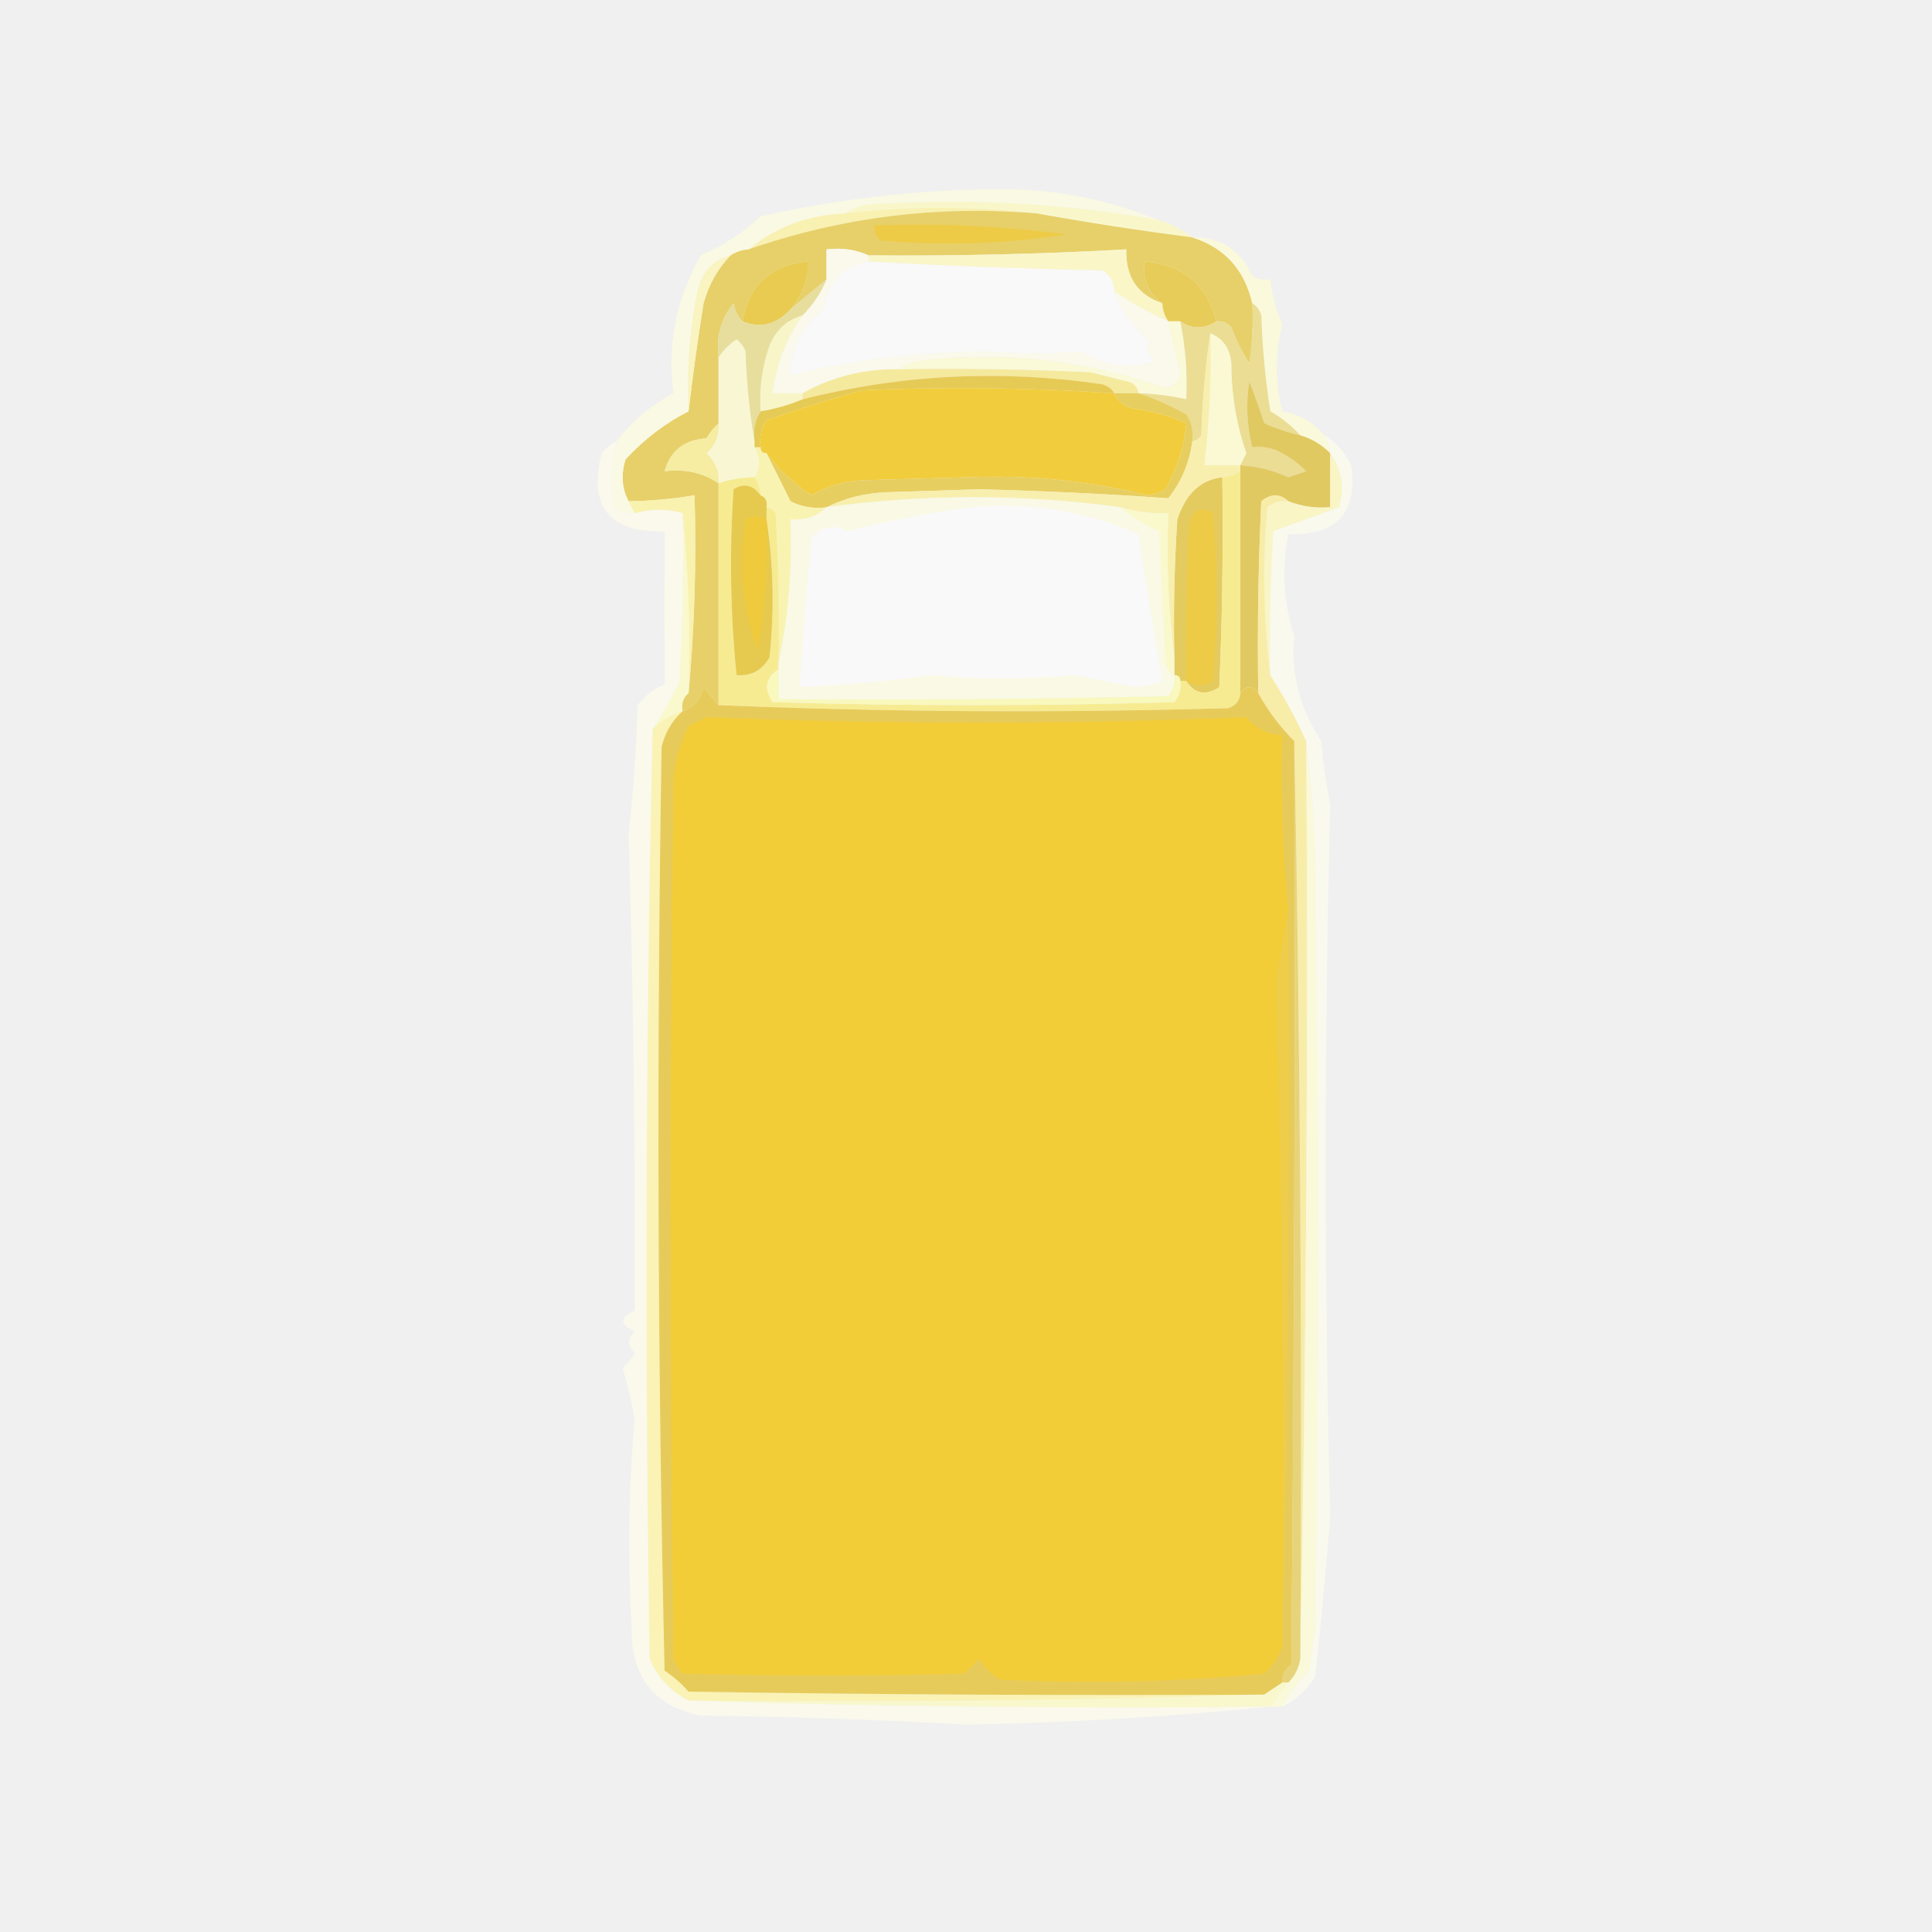
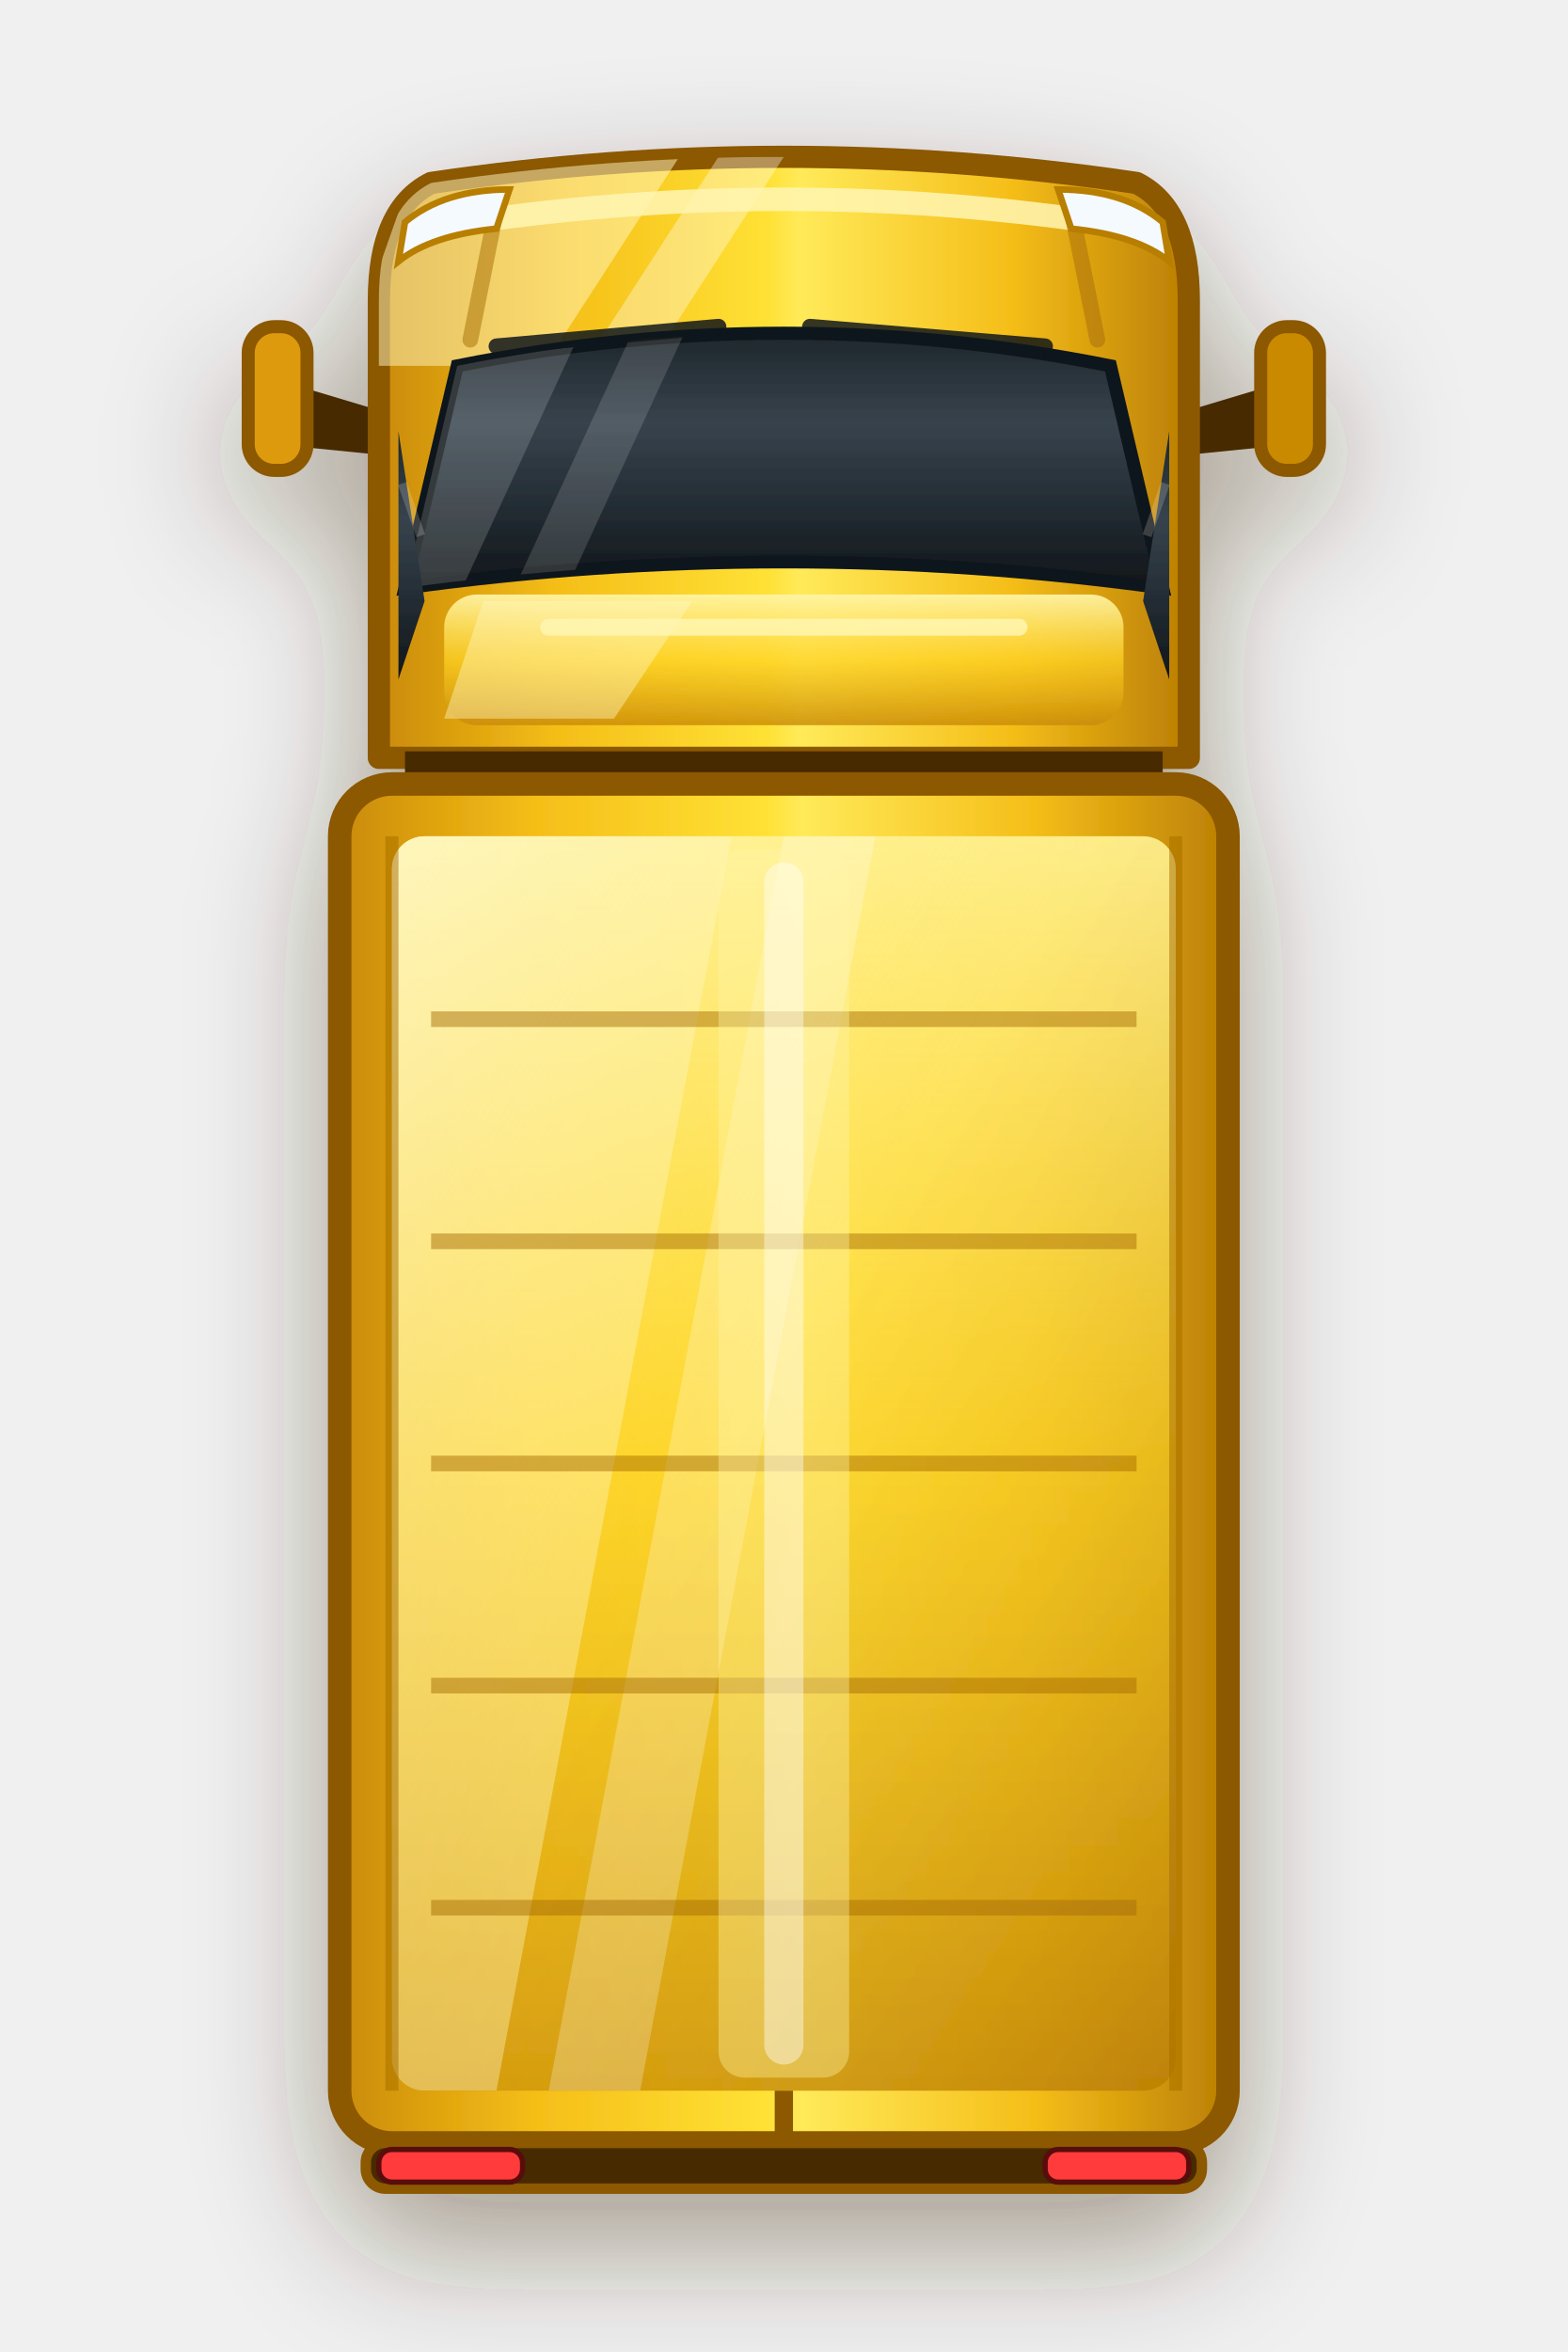
- <svg xmlns="http://www.w3.org/2000/svg" width="96mm" height="96mm" viewBox="0 0 96 96" version="1.1" id="svg1">
-   <defs id="defs1" />
-   <g id="layer1">
-     <g id="g3" style="clip-rule:evenodd;fill-rule:evenodd;image-rendering:optimizeQuality;shape-rendering:geometricPrecision;text-rendering:geometricPrecision" transform="matrix(0.2979855,0,0,0.2979855,-318.749,-2.955056)">
-       <path style="opacity:1" fill="#f9f7ca" d="m 1262.5,46.5 c 2.25,0.63 4.25,1.63 6,3 -8.72,-1.12 -17.39,-2.454 -26,-4 -10.51,-1.221 -21.18,-1.221 -32,0 1.11,-0.79 2.44,-1.29 4,-1.5 16.13,-1.096 32.13,-0.263 48,2.5 z" id="path3" />
+ <svg xmlns="http://www.w3.org/2000/svg" viewBox="0 0 120 180" width="120" height="180">
+   <defs>
+     <linearGradient id="bodyGrad" x1="0%" y1="0%" x2="100%" y2="0%">
+       <stop offset="0%" stop-color="#C98A06" />
+       <stop offset="22%" stop-color="#F5BE18" />
+       <stop offset="48%" stop-color="#FFE135" />
+       <stop offset="52%" stop-color="#FFEA59" />
+       <stop offset="78%" stop-color="#F5BE18" />
+       <stop offset="100%" stop-color="#BA7E04" />
+     </linearGradient>
+     <linearGradient id="roofGrad" x1="0%" y1="0%" x2="0%" y2="100%">
+       <stop offset="0%" stop-color="#FFF5A8" stop-opacity="0.92" />
+       <stop offset="50%" stop-color="#FFD426" stop-opacity="0.72" />
+       <stop offset="100%" stop-color="#C98A06" stop-opacity="0.82" />
+     </linearGradient>
+     <linearGradient id="boxTopHighlight" x1="0%" y1="0%" x2="100%" y2="100%">
+       <stop offset="0%" stop-color="#FFF9CC" stop-opacity="0.58" />
+       <stop offset="45%" stop-color="#FFE135" stop-opacity="0.18" />
+       <stop offset="100%" stop-color="#9E6802" stop-opacity="0.28" />
+     </linearGradient>
+     <linearGradient id="glassGrad" x1="0%" y1="0%" x2="0%" y2="100%">
+       <stop offset="0%" stop-color="#1E262C" />
+       <stop offset="35%" stop-color="#37434D" />
+       <stop offset="70%" stop-color="#222B32" />
+       <stop offset="100%" stop-color="#11161A" />
+     </linearGradient>
+     <filter id="dropShadow" x="-25%" y="-15%" width="150%" height="140%">
+       <feGaussianBlur in="SourceAlpha" stdDeviation="5" />
+       <feOffset dx="0" dy="4" result="offsetblur" />
+       <feFlood flood-color="#382200" flood-opacity="0.40" />
+       <feComposite in2="offsetblur" operator="in" />
+       <feMerge>
+         <feMergeNode />
+         <feMergeNode in="SourceGraphic" />
+       </feMerge>
+     </filter>
+     <clipPath id="windshieldClip">
+       <path d="M 35,28 Q 60,23 85,28 L 89,45 Q 60,41 31,45 Z" />
+     </clipPath>
+     <clipPath id="hoodClip">
+       <path d="M 33,14 Q 60,10 87,14 Q 91,16 91,23 L 91,28 L 29,28 L 29,23 Q 29,16 33,14 Z" />
+     </clipPath>
+     <clipPath id="boxRoofClip">
+       <rect x="30" y="64" width="60" height="96" rx="2.5" />
+     </clipPath>
+   </defs>
+   <g filter="url(#dropShadow)">
+     <path d="M 31,32 L 21,29 L 21,34 L 31,35 Z" fill="#472C00" />
+     <rect x="19" y="25" width="4.5" height="11" rx="2" fill="#DE9A0B" stroke="#8C5800" stroke-width="1" />
+     <path d="M 89,32 L 99,29 L 99,34 L 89,35 Z" fill="#472C00" />
+     <rect x="96.5" y="25" width="4.5" height="11" rx="2" fill="#C98A06" stroke="#8C5800" stroke-width="1" />
+     <path d="M 33,14               Q 60,10 87,14               Q 91,16 91,23               L 91,58               L 29,58               L 29,23               Q 29,16 33,14 Z" fill="url(#bodyGrad)" stroke="#8C5800" stroke-width="1.7" stroke-linejoin="round" />
+     <g clip-path="url(#hoodClip)">
+       <polygon points="32,12 52,12 41,29 26,29" fill="#FFF8C4" opacity="0.50" />
+       <polygon points="55,12 60,12 49,29 44,29" fill="#FFFFFF" opacity="0.35" />
    </g>
-     <g id="g4" style="clip-rule:evenodd;fill-rule:evenodd;image-rendering:optimizeQuality;shape-rendering:geometricPrecision;text-rendering:geometricPrecision" transform="matrix(0.2979855,0,0,0.2979855,-318.749,-2.955056)">
-       <path style="opacity:1" fill="#f9f1b2" d="m 1242.5,45.5 c -16.51,-1.373 -32.51,0.626 -48,6 4.53,-3.738 9.86,-5.738 16,-6 10.82,-1.221 21.49,-1.221 32,0 z" id="path4" />
+     <path d="M 36,17 Q 60,13.5 84,17" fill="none" stroke="#FFF6B3" stroke-width="1.8" stroke-linecap="round" opacity="0.85" />
+     <path d="M 38,16 L 36,26" stroke="#A66B02" stroke-width="1.2" stroke-linecap="round" opacity="0.50" />
+     <path d="M 82,16 L 84,26" stroke="#A66B02" stroke-width="1.2" stroke-linecap="round" opacity="0.50" />
+     <path d="M 31,17 Q 34,14.5 39,14.5 L 38,17.5 Q 33,18 30.5,20 Z" fill="#F5FAFF" stroke="#B87E04" stroke-width="0.5" />
+     <path d="M 89,17 Q 86,14.5 81,14.5 L 82,17.5 Q 87,18 89.5,20 Z" fill="#F5FAFF" stroke="#B87E04" stroke-width="0.5" />
+     <path d="M 35,28 Q 60,23 85,28 L 89,45 Q 60,41 31,45 Z" fill="url(#glassGrad)" stroke="#11161A" stroke-width="1" />
+     <g clip-path="url(#windshieldClip)">
+       <polygon points="36,22 46,22 34,48 24,48" fill="#FFFFFF" opacity="0.16" />
+       <polygon points="50,22 54,22 42,48 38,48" fill="#FFFFFF" opacity="0.14" />
    </g>
-     <g id="g18" style="clip-rule:evenodd;fill-rule:evenodd;image-rendering:optimizeQuality;shape-rendering:geometricPrecision;text-rendering:geometricPrecision" transform="matrix(0.2979855,0,0,0.2979855,-318.749,-2.955056)">
-       <path style="opacity:1" fill="#faf9f9" d="m 1214.5,53.5 c 12.98,0.757 25.98,1.257 39,1.5 1.32,0.816 1.99,1.983 2,3.5 1.06,3.154 3.06,5.987 6,8.5 -0.96,1.147 -0.62,2.147 1,3 -3.92,1.542 -8.08,1.042 -12.5,-1.5 -5.04,0.441 -10.21,0.441 -15.5,0 -11.18,0.019 -22.18,1.353 -33,4 -0.09,-4.225 1.74,-7.892 5.5,-11 0.68,-4.513 3.18,-7.18 7.5,-8 z" id="path18" />
+     <path d="M 38,26.5 L 55,25" stroke="#11161A" stroke-width="1.2" stroke-linecap="round" opacity="0.85" />
+     <path d="M 62,25 L 80,26.5" stroke="#11161A" stroke-width="1.2" stroke-linecap="round" opacity="0.85" />
+     <path d="M 30.5,33 L 32.5,46 L 30.5,52 Z" fill="url(#glassGrad)" />
+     <path d="M 89.5,33 L 87.5,46 L 89.5,52 Z" fill="url(#glassGrad)" />
+     <line x1="30.8" y1="37" x2="32.2" y2="41" stroke="#FFFFFF" stroke-width="0.7" opacity="0.18" />
+     <line x1="89.2" y1="37" x2="87.8" y2="41" stroke="#FFFFFF" stroke-width="0.7" opacity="0.18" />
+     <rect x="34" y="45.5" width="52" height="10" rx="2.5" fill="url(#roofGrad)" />
+     <polygon points="37,46 53,46 47,55 34,55" fill="#FFF8C4" opacity="0.42" />
+     <line x1="42" y1="48" x2="78" y2="48" stroke="#FFF6B3" stroke-width="1.3" stroke-linecap="round" opacity="0.82" />
+     <rect x="31" y="57.5" width="58" height="3" fill="#472C00" />
+     <rect x="26" y="60" width="68" height="104" rx="4" fill="url(#bodyGrad)" stroke="#8C5800" stroke-width="1.8" />
+     <rect x="30" y="64" width="60" height="96" rx="2.5" fill="url(#roofGrad)" />
+     <rect x="30" y="64" width="60" height="96" rx="2.5" fill="url(#boxTopHighlight)" />
+     <g clip-path="url(#boxRoofClip)">
+       <polygon points="28,64 56,64 38,160 24,160" fill="#FFF8C4" opacity="0.38" />
+       <polygon points="60,64 67,64 49,160 42,160" fill="#FFFFFF" opacity="0.24" />
    </g>
-     <g id="g26" style="clip-rule:evenodd;fill-rule:evenodd;image-rendering:optimizeQuality;shape-rendering:geometricPrecision;text-rendering:geometricPrecision" transform="matrix(0.2979855,0,0,0.2979855,-318.749,-2.955056)">
-       <path style="opacity:1" fill="#e7d069" d="m 1242.5,45.5 c 8.61,1.546 17.28,2.88 26,4 5.38,1.713 8.71,5.379 10,11 0.17,3.35 0,6.683 -0.5,10 -1.19,-1.877 -2.19,-3.877 -3,-6 -0.67,-0.752 -1.5,-1.086 -2.5,-1 -1.53,-6.122 -5.53,-9.455 -12,-10 -0.35,2.953 0.65,5.287 3,7 -4.17,-1.437 -6.17,-4.437 -6,-9 -14.32,0.797 -28.65,1.131 -43,1 -2.11,-0.968 -4.44,-1.302 -7,-1 0,1.667 0,3.333 0,5 -2,1.667 -4,3.333 -6,5 1.93,-2.281 2.93,-4.947 3,-8 -6.29,0.626 -9.95,3.959 -11,10 -0.77,-0.762 -1.27,-1.762 -1.5,-3 -2.1,2.607 -2.94,5.607 -2.5,9 0,3.667 0,7.333 0,11 -0.77,0.672 -1.43,1.505 -2,2.5 -3.73,0.247 -6.07,2.081 -7,5.5 3.34,-0.435 6.34,0.232 9,2 0,12.333 0,24.667 0,37 -0.81,-0.929 -1.65,-1.929 -2.5,-3 -0.5,2.044 -1.66,3.378 -3.5,4 -0.24,-1.291 0.1,-2.291 1,-3 0.99,-10.821 1.33,-21.821 1,-33 -3.64,0.614 -7.3,0.948 -11,1 -1.13,-2.128 -1.3,-4.462 -0.5,-7 3.16,-3.392 6.66,-6.058 10.5,-8 0.69,-5.88 1.52,-11.88 2.5,-18 0.85,-3.092 2.35,-5.759 4.5,-8 0.89,-0.61 1.89,-0.943 3,-1 15.49,-5.373 31.49,-7.373 48,-6 z" id="path26" />
+     <g stroke="#A66B02" stroke-width="1.2" opacity="0.48">
+       <line x1="33" y1="78" x2="87" y2="78" />
+       <line x1="33" y1="95" x2="87" y2="95" />
+       <line x1="33" y1="112" x2="87" y2="112" />
+       <line x1="33" y1="129" x2="87" y2="129" />
+       <line x1="33" y1="146" x2="87" y2="146" />
    </g>
-     <g id="g27" style="clip-rule:evenodd;fill-rule:evenodd;image-rendering:optimizeQuality;shape-rendering:geometricPrecision;text-rendering:geometricPrecision" transform="matrix(0.2979855,0,0,0.2979855,-318.749,-2.955056)">
-       <path style="opacity:1" fill="#faf6c8" d="m 1263.5,60.5 c 0.06,1.109 0.39,2.109 1,3 -3.18,-1.406 -6.18,-3.072 -9,-5 -0.01,-1.517 -0.68,-2.684 -2,-3.5 -13.02,-0.243 -26.02,-0.743 -39,-1.5 0,-0.333 0,-0.667 0,-1 14.35,0.131 28.68,-0.203 43,-1 -0.17,4.563 1.83,7.563 6,9 z" id="path27" />
-     </g>
-     <g id="g28" style="clip-rule:evenodd;fill-rule:evenodd;image-rendering:optimizeQuality;shape-rendering:geometricPrecision;text-rendering:geometricPrecision" transform="matrix(0.2979855,0,0,0.2979855,-318.749,-2.955056)">
-       <path style="opacity:1" fill="#eecb46" d="m 1215.5,47.5 c 10.72,-0.375 21.39,0.125 32,1.5 -10.23,1.617 -20.57,1.95 -31,1 -0.75,-0.671 -1.09,-1.504 -1,-2.5 z" id="path28" />
-     </g>
-     <g id="g29" style="clip-rule:evenodd;fill-rule:evenodd;image-rendering:optimizeQuality;shape-rendering:geometricPrecision;text-rendering:geometricPrecision" transform="matrix(0.2979855,0,0,0.2979855,-318.749,-2.955056)">
-       <path style="opacity:1" fill="#faf9e3" d="m 1262.5,46.5 c -15.87,-2.763 -31.87,-3.596 -48,-2.5 -1.56,0.21 -2.89,0.71 -4,1.5 -6.14,0.262 -11.47,2.262 -16,6 -1.11,0.057 -2.11,0.39 -3,1 -2.97,0.808 -4.8,2.808 -5.5,6 -1.33,6.592 -1.83,13.259 -1.5,20 -3.84,1.942 -7.34,4.608 -10.5,8 -0.8,2.538 -0.63,4.872 0.5,7 0.33,0.667 0.67,1.333 1,2 -1.32,0.17 -2.49,-0.163 -3.5,-1 -0.45,-3.688 -0.28,-7.354 0.5,-11 2.63,-3.417 5.79,-6.084 9.5,-8 -1.14,-7.801 0.36,-15.468 4.5,-23 3.75,-1.588 7.08,-3.755 10,-6.5 14.2,-3.192 28.36,-4.692 42.5,-4.5 8.22,0.271 16.06,1.938 23.5,5 z" id="path29" />
-     </g>
-     <g id="g38" style="clip-rule:evenodd;fill-rule:evenodd;image-rendering:optimizeQuality;shape-rendering:geometricPrecision;text-rendering:geometricPrecision" transform="matrix(0.2979855,0,0,0.2979855,-318.749,-2.955056)">
-       <path style="opacity:1" fill="#e8cc59" d="m 1272.5,63.5 c -2,1.333 -4,1.333 -6,0 -0.67,0 -1.33,0 -2,0 -0.61,-0.891 -0.94,-1.891 -1,-3 -2.35,-1.713 -3.35,-4.047 -3,-7 6.47,0.545 10.47,3.878 12,10 z" id="path38" />
-     </g>
-     <g id="g42" style="clip-rule:evenodd;fill-rule:evenodd;image-rendering:optimizeQuality;shape-rendering:geometricPrecision;text-rendering:geometricPrecision" transform="matrix(0.2979855,0,0,0.2979855,-318.749,-2.955056)">
-       <path style="opacity:1" fill="#e8cb50" d="m 1201.5,61.5 c -2.38,2.562 -5.05,3.229 -8,2 1.05,-6.041 4.71,-9.374 11,-10 -0.07,3.053 -1.07,5.719 -3,8 z" id="path42" />
-     </g>
-     <g id="g43" style="clip-rule:evenodd;fill-rule:evenodd;image-rendering:optimizeQuality;shape-rendering:geometricPrecision;text-rendering:geometricPrecision" transform="matrix(0.2979855,0,0,0.2979855,-318.749,-2.955056)">
-       <path style="opacity:1" fill="#faf9eb" d="m 1214.5,52.5 c 0,0.333 0,0.667 0,1 -4.32,0.82 -6.82,3.487 -7.5,8 -3.76,3.108 -5.59,6.775 -5.5,11 10.82,-2.647 21.82,-3.981 33,-4 5.29,0.441 10.46,0.441 15.5,0 4.42,2.542 8.58,3.042 12.5,1.5 -1.62,-0.853 -1.96,-1.853 -1,-3 -2.94,-2.513 -4.94,-5.346 -6,-8.5 2.82,1.927 5.82,3.594 9,5 0.6,2.832 1.27,5.665 2,8.5 -0.23,1.732 -1.23,2.566 -3,2.5 -12.91,-4.548 -26.24,-6.048 -40,-4.5 -1.56,0.21 -2.89,0.71 -4,1.5 -5.71,-0.095 -11.04,1.238 -16,4 -1.67,0 -3.33,0 -5,0 0.6,-4.753 2.27,-9.087 5,-13 1.75,-1.746 3.08,-3.746 4,-6 0,-1.667 0,-3.333 0,-5 2.56,-0.302 4.89,0.032 7,1 z" id="path43" />
-     </g>
-     <g id="g48" style="clip-rule:evenodd;fill-rule:evenodd;image-rendering:optimizeQuality;shape-rendering:geometricPrecision;text-rendering:geometricPrecision" transform="matrix(0.2979855,0,0,0.2979855,-318.749,-2.955056)">
-       <path style="opacity:1" fill="#faf9db" d="m 1268.5,49.5 c 4.77,-0.073 8.1,2.094 10,6.5 0.95,0.483 1.95,0.649 3,0.5 0.28,2.618 0.95,5.118 2,7.5 -1.19,4.787 -1.19,9.621 0,14.5 2.83,0.498 5.16,1.831 7,4 0.61,0.891 0.94,1.891 1,3 -1.42,-1.425 -3.09,-2.425 -5,-3 -1.41,-1.554 -3.08,-2.888 -5,-4 -0.83,-5.303 -1.33,-10.636 -1.5,-16 -0.28,-0.916 -0.78,-1.583 -1.5,-2 -1.29,-5.621 -4.62,-9.287 -10,-11 z" id="path48" />
-     </g>
-     <g id="g56" style="clip-rule:evenodd;fill-rule:evenodd;image-rendering:optimizeQuality;shape-rendering:geometricPrecision;text-rendering:geometricPrecision" transform="matrix(0.2979855,0,0,0.2979855,-318.749,-2.955056)">
-       <path style="opacity:1" fill="#f9f4c0" d="m 1191.5,52.5 c -2.15,2.241 -3.65,4.908 -4.5,8 -0.98,6.12 -1.81,12.12 -2.5,18 -0.33,-6.741 0.17,-13.408 1.5,-20 0.7,-3.192 2.53,-5.192 5.5,-6 z" id="path56" />
-     </g>
-     <g id="g57" style="clip-rule:evenodd;fill-rule:evenodd;image-rendering:optimizeQuality;shape-rendering:geometricPrecision;text-rendering:geometricPrecision" transform="matrix(0.2979855,0,0,0.2979855,-318.749,-2.955056)">
-       <path style="opacity:1" fill="#f9f7d3" d="m 1195.5,83.5 c 0,0.333 0,0.667 0,1 0.99,1.834 0.99,3.501 0,5 -2.06,0.017 -4.06,0.35 -6,1 0.12,-1.984 -0.55,-3.65 -2,-5 1.45,-1.35 2.12,-3.017 2,-5 0,-3.667 0,-7.333 0,-11 0.77,-1.16 1.77,-2.16 3,-3 0.69,0.525 1.19,1.192 1.5,2 0.17,5.184 0.67,10.184 1.5,15 z" id="path57" />
-     </g>
-     <g id="g58" style="clip-rule:evenodd;fill-rule:evenodd;image-rendering:optimizeQuality;shape-rendering:geometricPrecision;text-rendering:geometricPrecision" transform="matrix(0.2979855,0,0,0.2979855,-318.749,-2.955056)">
-       <path style="opacity:1" fill="#faf9d8" d="m 1264.5,63.5 c 0.67,0 1.33,0 2,0 0.87,4.269 1.21,8.602 1,13 -2.63,-0.592 -5.29,-0.925 -8,-1 -0.12,-1.086 -0.79,-1.753 -2,-2 -2,-0.5 -4,-1 -6,-1.5 -10.66,-0.5 -21.33,-0.666 -32,-0.5 1.11,-0.79 2.44,-1.29 4,-1.5 13.76,-1.548 27.09,-0.048 40,4.5 1.77,0.066 2.77,-0.768 3,-2.5 -0.73,-2.835 -1.4,-5.668 -2,-8.5 z" id="path58" />
-     </g>
-     <g id="g60" style="clip-rule:evenodd;fill-rule:evenodd;image-rendering:optimizeQuality;shape-rendering:geometricPrecision;text-rendering:geometricPrecision" transform="matrix(0.2979855,0,0,0.2979855,-318.749,-2.955056)">
-       <path style="opacity:1" fill="#f8f6c8" d="m 1203.5,62.5 c -2.73,3.913 -4.4,8.247 -5,13 1.67,0 3.33,0 5,0 0,0.333 0,0.667 0,1 -2.25,0.955 -4.58,1.622 -7,2 -0.24,-3.773 0.26,-7.44 1.5,-11 1.08,-2.579 2.91,-4.246 5.5,-5 z" id="path60" />
-     </g>
-     <g id="g61" style="clip-rule:evenodd;fill-rule:evenodd;image-rendering:optimizeQuality;shape-rendering:geometricPrecision;text-rendering:geometricPrecision" transform="matrix(0.2979855,0,0,0.2979855,-318.749,-2.955056)">
-       <path style="opacity:1" fill="#f5e99d" d="m 1219.5,71.5 c 10.67,-0.167 21.34,2e-4 32,0.5 2,0.5 4,1 6,1.5 1.21,0.247 1.88,0.914 2,2 -1.33,0 -2.67,0 -4,0 -0.42,-0.722 -1.08,-1.222 -2,-1.5 -16.87,-2.492 -33.54,-1.658 -50,2.5 0,-0.333 0,-0.667 0,-1 4.96,-2.762 10.29,-4.095 16,-4 z" id="path61" />
-     </g>
-     <g id="g63" style="clip-rule:evenodd;fill-rule:evenodd;image-rendering:optimizeQuality;shape-rendering:geometricPrecision;text-rendering:geometricPrecision" transform="matrix(0.2979855,0,0,0.2979855,-318.749,-2.955056)">
-       <path style="opacity:1" fill="#e6ca56" d="m 1255.5,75.5 c -14.13,-0.958 -28.13,-1.125 -42,-0.5 -5.39,1.465 -10.73,3.131 -16,5 -0.88,1.356 -1.21,2.856 -1,4.5 -0.33,0 -0.67,0 -1,0 0,-0.333 0,-0.667 0,-1 -0.28,-1.915 0.05,-3.581 1,-5 2.42,-0.378 4.75,-1.045 7,-2 16.46,-4.158 33.13,-4.992 50,-2.5 0.92,0.278 1.58,0.778 2,1.5 z" id="path63" />
-     </g>
-     <g id="g64" style="clip-rule:evenodd;fill-rule:evenodd;image-rendering:optimizeQuality;shape-rendering:geometricPrecision;text-rendering:geometricPrecision" transform="matrix(0.2979855,0,0,0.2979855,-318.749,-2.955056)">
-       <path style="opacity:1" fill="#e7de9d" d="m 1207.5,56.5 c -0.92,2.254 -2.25,4.254 -4,6 -2.59,0.754 -4.42,2.421 -5.5,5 -1.24,3.56 -1.74,7.227 -1.5,11 -0.95,1.419 -1.28,3.085 -1,5 -0.83,-4.816 -1.33,-9.816 -1.5,-15 -0.31,-0.808 -0.81,-1.475 -1.5,-2 -1.23,0.84 -2.23,1.84 -3,3 -0.44,-3.393 0.4,-6.393 2.5,-9 0.23,1.238 0.73,2.237 1.5,3 2.95,1.229 5.62,0.562 8,-2 2,-1.667 4,-3.333 6,-5 z" id="path64" />
-     </g>
-     <g id="g66" style="clip-rule:evenodd;fill-rule:evenodd;image-rendering:optimizeQuality;shape-rendering:geometricPrecision;text-rendering:geometricPrecision" transform="matrix(0.2979855,0,0,0.2979855,-318.749,-2.955056)">
-       <path style="opacity:1" fill="#f1cd3d" d="m 1255.5,75.5 c 0.56,1.29 1.56,2.123 3,2.5 3.2,0.401 6.2,1.234 9,2.5 -0.34,3.925 -1.5,7.592 -3.5,11 -0.89,0.581 -1.89,0.915 -3,1 -9.85,-2.425 -19.85,-3.425 -30,-3 -5.83,0.167 -11.67,0.333 -17.5,0.5 -3.09,0.147 -5.92,0.981 -8.5,2.5 -2.94,-1.911 -5.44,-4.244 -7.5,-7 -0.67,0 -1,-0.333 -1,-1 -0.21,-1.644 0.12,-3.144 1,-4.5 5.27,-1.869 10.61,-3.535 16,-5 13.87,-0.625 27.87,-0.458 42,0.5 z" id="path66" />
-     </g>
-     <g id="g69" style="clip-rule:evenodd;fill-rule:evenodd;image-rendering:optimizeQuality;shape-rendering:geometricPrecision;text-rendering:geometricPrecision" transform="matrix(0.2979855,0,0,0.2979855,-318.749,-2.955056)">
-       <path style="opacity:1" fill="#ebdd93" d="m 1278.5,60.5 c 0.72,0.417 1.22,1.084 1.5,2 0.17,5.364 0.67,10.697 1.5,16 1.92,1.113 3.59,2.446 5,4 -2.05,-0.461 -4.05,-1.128 -6,-2 -0.77,-2.362 -1.6,-4.696 -2.5,-7 -0.58,3.703 -0.41,7.369 0.5,11 1.37,-0.157 2.71,0.01 4,0.5 1.9,0.9 3.56,2.066 5,3.5 -1,0.333 -2,0.667 -3,1 -2.51,-1.155 -5.18,-1.822 -8,-2 0.3,-0.65 0.64,-1.317 1,-2 -1.66,-4.816 -2.49,-9.816 -2.5,-15 -0.22,-2.473 -1.39,-4.14 -3.5,-5 -0.83,5.485 -1.33,11.152 -1.5,17 -0.38,0.556 -0.88,0.889 -1.5,1 0.21,-1.644 -0.12,-3.144 -1,-4.5 -2.66,-1.478 -5.32,-2.645 -8,-3.5 2.71,0.075 5.37,0.408 8,1 0.21,-4.398 -0.13,-8.732 -1,-13 2,1.333 4,1.333 6,0 1,-0.086 1.83,0.248 2.5,1 0.81,2.123 1.81,4.123 3,6 0.5,-3.317 0.67,-6.65 0.5,-10 z" id="path69" />
-     </g>
-     <g id="g72" style="clip-rule:evenodd;fill-rule:evenodd;image-rendering:optimizeQuality;shape-rendering:geometricPrecision;text-rendering:geometricPrecision" transform="matrix(0.2979855,0,0,0.2979855,-318.749,-2.955056)">
-       <path style="opacity:1" fill="#f6eca2" d="m 1189.5,80.5 c 0.12,1.984 -0.55,3.65 -2,5 1.45,1.35 2.12,3.017 2,5 -2.66,-1.768 -5.66,-2.435 -9,-2 0.93,-3.419 3.27,-5.253 7,-5.5 0.57,-0.995 1.23,-1.828 2,-2.5 z" id="path72" />
-     </g>
-     <g id="g74" style="clip-rule:evenodd;fill-rule:evenodd;image-rendering:optimizeQuality;shape-rendering:geometricPrecision;text-rendering:geometricPrecision" transform="matrix(0.2979855,0,0,0.2979855,-318.749,-2.955056)">
-       <path style="opacity:1" fill="#faf9d4" d="m 1271.5,65.5 c 2.11,0.86 3.28,2.527 3.5,5 0.01,5.184 0.84,10.184 2.5,15 -0.36,0.683 -0.7,1.35 -1,2 -2,0 -4,0 -6,0 0.85,-7.298 1.18,-14.632 1,-22 z" id="path74" />
-     </g>
-     <g id="g76" style="clip-rule:evenodd;fill-rule:evenodd;image-rendering:optimizeQuality;shape-rendering:geometricPrecision;text-rendering:geometricPrecision" transform="matrix(0.2979855,0,0,0.2979855,-318.749,-2.955056)">
-       <path style="opacity:1" fill="#e7ce60" d="m 1255.5,75.5 c 1.33,0 2.67,0 4,0 2.68,0.855 5.34,2.022 8,3.5 0.88,1.356 1.21,2.856 1,4.5 -0.46,3.525 -1.79,6.691 -4,9.5 -10.45,-0.729 -20.95,-1.229 -31.5,-1.5 -5.17,0.167 -10.33,0.333 -15.5,0.5 -3.63,0.149 -6.97,0.982 -10,2.5 -2.1,0.299 -4.1,-0.034 -6,-1 -1.36,-2.72 -2.69,-5.386 -4,-8 2.06,2.756 4.56,5.09 7.5,7 2.58,-1.519 5.41,-2.353 8.5,-2.5 5.83,-0.167 11.67,-0.333 17.5,-0.5 10.15,-0.425 20.15,0.575 30,3 1.11,-0.085 2.11,-0.419 3,-1 2,-3.408 3.16,-7.075 3.5,-11 -2.8,-1.266 -5.8,-2.099 -9,-2.5 -1.44,-0.377 -2.44,-1.21 -3,-2.5 z" id="path76" />
-     </g>
-     <g id="g77" style="clip-rule:evenodd;fill-rule:evenodd;image-rendering:optimizeQuality;shape-rendering:geometricPrecision;text-rendering:geometricPrecision" transform="matrix(0.2979855,0,0,0.2979855,-318.749,-2.955056)">
-       <path style="opacity:1" fill="#f9f3b2" d="m 1195.5,84.5 c 0.33,0 0.67,0 1,0 0,0.667 0.33,1 1,1 1.31,2.614 2.64,5.28 4,8 1.9,0.966 3.9,1.299 6,1 -1.6,1.574 -3.6,2.241 -6,2 0.32,8.229 -0.34,16.229 -2,24 0.17,-8.34 0,-16.673 -0.5,-25 -0.38,-0.556 -0.88,-0.889 -1.5,-1 0.17,-0.992 -0.16,-1.658 -1,-2 -0.06,-1.109 -0.39,-2.109 -1,-3 0.99,-1.499 0.99,-3.166 0,-5 z" id="path77" />
-     </g>
-     <g id="g81" style="clip-rule:evenodd;fill-rule:evenodd;image-rendering:optimizeQuality;shape-rendering:geometricPrecision;text-rendering:geometricPrecision" transform="matrix(0.2979855,0,0,0.2979855,-318.749,-2.955056)">
-       <path style="opacity:1" fill="#f9f1ae" d="m 1184.5,125.5 c 0.33,-10.181 -0.01,-20.181 -1,-30 -2.48,-0.758 -5.15,-0.758 -8,0 -0.33,-0.667 -0.67,-1.333 -1,-2 3.7,-0.052 7.36,-0.386 11,-1 0.33,11.179 -0.01,22.179 -1,33 z" id="path81" />
-     </g>
-     <g id="g82" style="clip-rule:evenodd;fill-rule:evenodd;image-rendering:optimizeQuality;shape-rendering:geometricPrecision;text-rendering:geometricPrecision" transform="matrix(0.2979855,0,0,0.2979855,-318.749,-2.955056)">
-       <path style="opacity:1" fill="#e4cb5f" d="m 1273.5,89.5 c 0.17,11.671 0,23.338 -0.5,35 -2.23,1.48 -4.07,1.147 -5.5,-1 -0.33,0 -0.67,0 -1,0 0,-0.667 -0.33,-1 -1,-1 0,-1 0,-2 0,-3 -0.17,-7.674 0,-15.341 0.5,-23 1.42,-4.285 3.92,-6.618 7.5,-7 z" id="path82" />
-     </g>
-     <g id="g83" style="clip-rule:evenodd;fill-rule:evenodd;image-rendering:optimizeQuality;shape-rendering:geometricPrecision;text-rendering:geometricPrecision" transform="matrix(0.2979855,0,0,0.2979855,-318.749,-2.955056)">
-       <path style="opacity:1" fill="#e1c961" d="m 1286.5,82.5 c 1.91,0.575 3.58,1.575 5,3 0,3 0,6 0,9 -2.45,0.202 -4.78,-0.131 -7,-1 -1.38,-1.301 -2.88,-1.301 -4.5,0 -0.5,10.661 -0.67,21.328 -0.5,32 -1,-1.333 -2,-1.333 -3,0 0,-12.333 0,-24.667 0,-37 0,-0.333 0,-0.667 0,-1 2.82,0.178 5.49,0.845 8,2 1,-0.333 2,-0.667 3,-1 -1.44,-1.434 -3.1,-2.6 -5,-3.5 -1.29,-0.49 -2.63,-0.657 -4,-0.5 -0.91,-3.631 -1.08,-7.297 -0.5,-11 0.9,2.304 1.73,4.638 2.5,7 1.95,0.872 3.95,1.539 6,2 z" id="path83" />
-     </g>
-     <g id="g96" style="clip-rule:evenodd;fill-rule:evenodd;image-rendering:optimizeQuality;shape-rendering:geometricPrecision;text-rendering:geometricPrecision" transform="matrix(0.2979855,0,0,0.2979855,-318.749,-2.955056)">
-       <path style="opacity:1" fill="#f8efae" d="m 1271.5,65.5 c 0.18,7.368 -0.15,14.701 -1,22 2,0 4,0 6,0 0,0.333 0,0.667 0,1 -0.89,0.61 -1.89,0.943 -3,1 -3.58,0.382 -6.08,2.715 -7.5,7 -0.5,7.659 -0.67,15.326 -0.5,23 -0.99,-7.816 -1.33,-15.816 -1,-24 -2.74,0.099 -5.4,-0.235 -8,-1 -16.36,-2.225 -32.69,-2.225 -49,0 3.03,-1.518 6.37,-2.351 10,-2.5 5.17,-0.167 10.33,-0.333 15.5,-0.5 10.55,0.271 21.05,0.771 31.5,1.5 2.21,-2.809 3.54,-5.975 4,-9.5 0.62,-0.111 1.12,-0.444 1.5,-1 0.17,-5.848 0.67,-11.515 1.5,-17 z" id="path96" />
-     </g>
-     <g id="g102" style="clip-rule:evenodd;fill-rule:evenodd;image-rendering:optimizeQuality;shape-rendering:geometricPrecision;text-rendering:geometricPrecision" transform="matrix(0.2979855,0,0,0.2979855,-318.749,-2.955056)">
-       <path style="opacity:1" fill="#f9f5c5" d="m 1291.5,85.5 c 1.93,2.637 2.43,5.637 1.5,9 -3.67,1.333 -7.33,2.667 -11,4 -0.5,7.993 -0.67,15.993 -0.5,24 -1.16,-9.157 -1.32,-18.491 -0.5,-28 1.01,-0.837 2.18,-1.17 3.5,-1 2.22,0.869 4.55,1.202 7,1 0,-3 0,-6 0,-9 z" id="path102" />
-     </g>
-     <g id="g131" style="clip-rule:evenodd;fill-rule:evenodd;image-rendering:optimizeQuality;shape-rendering:geometricPrecision;text-rendering:geometricPrecision" transform="matrix(0.2979855,0,0,0.2979855,-318.749,-2.955056)">
-       <path style="opacity:1" fill="#f7eb92" d="m 1276.5,88.5 c 0,12.333 0,24.667 0,37 -0.08,1.25 -0.74,2.083 -2,2.5 -28.5,0.83 -56.84,0.664 -85,-0.5 0,-12.333 0,-24.667 0,-37 1.94,-0.649 3.94,-0.983 6,-1 0.61,0.891 0.94,1.891 1,3 -1.29,-1.748 -2.79,-2.081 -4.5,-1 -0.7,10.356 -0.54,20.689 0.5,31 2.48,0.177 4.31,-0.823 5.5,-3 0.82,-7.845 0.66,-15.511 -0.5,-23 0,-0.667 0,-1.333 0,-2 0.62,0.111 1.12,0.444 1.5,1 0.5,8.327 0.67,16.66 0.5,25 0,0.333 0,0.667 0,1 -2.15,1.432 -2.48,3.265 -1,5.5 22.33,0.667 44.67,0.667 67,0 0.84,-1.011 1.17,-2.178 1,-3.5 0.33,0 0.67,0 1,0 1.43,2.147 3.27,2.48 5.5,1 0.5,-11.662 0.67,-23.329 0.5,-35 1.11,-0.057 2.11,-0.39 3,-1 z" id="path131" />
-     </g>
-     <g id="g132" style="clip-rule:evenodd;fill-rule:evenodd;image-rendering:optimizeQuality;shape-rendering:geometricPrecision;text-rendering:geometricPrecision" transform="matrix(0.2979855,0,0,0.2979855,-318.749,-2.955056)">
-       <path style="opacity:1" fill="#e6ca50" d="m 1196.5,92.5 c 0.84,0.342 1.17,1.008 1,2 0,0.667 0,1.333 0,2 1.16,7.489 1.32,15.155 0.5,23 -1.19,2.177 -3.02,3.177 -5.5,3 -1.04,-10.311 -1.2,-20.644 -0.5,-31 1.71,-1.081 3.21,-0.748 4.5,1 z" id="path132" />
-     </g>
-     <g id="g133" style="clip-rule:evenodd;fill-rule:evenodd;image-rendering:optimizeQuality;shape-rendering:geometricPrecision;text-rendering:geometricPrecision" transform="matrix(0.2979855,0,0,0.2979855,-318.749,-2.955056)">
-       <path style="opacity:1" fill="#eeca3c" d="m 1197.5,96.5 c 0.35,7.406 -0.15,14.739 -1.5,22 -2.51,-7.058 -3.17,-14.391 -2,-22 0.99,-0.671 2.15,-0.671 3.5,0 z" id="path133" />
-     </g>
-     <g id="g134" style="clip-rule:evenodd;fill-rule:evenodd;image-rendering:optimizeQuality;shape-rendering:geometricPrecision;text-rendering:geometricPrecision" transform="matrix(0.2979855,0,0,0.2979855,-318.749,-2.955056)">
-       <path style="opacity:1" fill="#faf9e5" d="m 1256.5,94.5 c 1.9,1.598 4.06,2.932 6.5,4 0.33,7.333 0.67,14.667 1,22 0.28,0.916 0.78,1.582 1.5,2 0.17,1.322 -0.16,2.489 -1,3.5 -21.66,0.5 -43.33,0.667 -65,0.5 0,-1.667 0,-3.333 0,-5 0,-0.333 0,-0.667 0,-1 1.66,-7.771 2.32,-15.771 2,-24 2.4,0.241 4.4,-0.426 6,-2 16.31,-2.225 32.64,-2.225 49,0 z" id="path134" />
-     </g>
-     <g id="g135" style="clip-rule:evenodd;fill-rule:evenodd;image-rendering:optimizeQuality;shape-rendering:geometricPrecision;text-rendering:geometricPrecision" transform="matrix(0.2979855,0,0,0.2979855,-318.749,-2.955056)">
-       <path style="opacity:1" fill="#faf9cc" d="m 1256.5,94.5 c 2.6,0.765 5.26,1.099 8,1 -0.33,8.184 0.01,16.184 1,24 0,1 0,2 0,3 -0.72,-0.418 -1.22,-1.084 -1.5,-2 -0.33,-7.333 -0.67,-14.667 -1,-22 -2.44,-1.068 -4.6,-2.402 -6.5,-4 z" id="path135" />
-     </g>
-     <g id="g136" style="clip-rule:evenodd;fill-rule:evenodd;image-rendering:optimizeQuality;shape-rendering:geometricPrecision;text-rendering:geometricPrecision" transform="matrix(0.2979855,0,0,0.2979855,-318.749,-2.955056)">
-       <path style="opacity:1" fill="#faf9f9" d="m 1231.5,94.5 c 9.81,-0.898 19.14,0.602 28,4.5 1.19,7.88 2.53,16.047 4,24.5 -1.58,0.572 -3.08,0.906 -4.5,1 -3.33,-0.667 -6.67,-1.333 -10,-2 -8.36,0.715 -16.36,0.715 -24,0 -7.48,1.007 -14.81,1.674 -22,2 0.58,-8.3 1.24,-16.633 2,-25 1.84,-1.85 3.84,-2.183 6,-1 6.75,-1.744 13.58,-3.077 20.5,-4 z" id="path136" />
-     </g>
-     <g id="g137" style="clip-rule:evenodd;fill-rule:evenodd;image-rendering:optimizeQuality;shape-rendering:geometricPrecision;text-rendering:geometricPrecision" transform="matrix(0.2979855,0,0,0.2979855,-318.749,-2.955056)">
-       <path style="opacity:1" fill="#edcb46" d="m 1267.5,123.5 c -0.17,-8.673 0,-17.34 0.5,-26 0.58,-2.624 1.91,-3.291 4,-2 0.67,9.333 0.67,18.667 0,28 -1.41,0.913 -2.91,0.913 -4.5,0 z" id="path137" />
-     </g>
-     <g id="g138" style="clip-rule:evenodd;fill-rule:evenodd;image-rendering:optimizeQuality;shape-rendering:geometricPrecision;text-rendering:geometricPrecision" transform="matrix(0.2979855,0,0,0.2979855,-318.749,-2.955056)">
-       <path style="opacity:1" fill="#faf9ce" d="m 1183.5,95.5 c 0.99,9.819 1.33,19.819 1,30 -0.9,0.709 -1.24,1.709 -1,3 -1.91,0.575 -3.58,1.575 -5,3 1.68,-2.525 3.18,-5.191 4.5,-8 0.5,-9.327 0.67,-18.661 0.5,-28 z" id="path138" />
-     </g>
-     <g id="g144" style="clip-rule:evenodd;fill-rule:evenodd;image-rendering:optimizeQuality;shape-rendering:geometricPrecision;text-rendering:geometricPrecision" transform="matrix(0.2979855,0,0,0.2979855,-318.749,-2.955056)">
-       <path style="opacity:1" fill="#f9f8bd" d="m 1199.5,121.5 c 0,1.667 0,3.333 0,5 21.67,0.167 43.34,0 65,-0.5 0.84,-1.011 1.17,-2.178 1,-3.5 0.67,0 1,0.333 1,1 0.17,1.322 -0.16,2.489 -1,3.5 -22.33,0.667 -44.67,0.667 -67,0 -1.48,-2.235 -1.15,-4.068 1,-5.5 z" id="path144" />
-     </g>
-     <g id="g174" style="clip-rule:evenodd;fill-rule:evenodd;image-rendering:optimizeQuality;shape-rendering:geometricPrecision;text-rendering:geometricPrecision" transform="matrix(0.2979855,0,0,0.2979855,-318.749,-2.955056)">
-       <path style="opacity:1" fill="#f8eca9" d="m 1284.5,93.5 c -1.32,-0.17 -2.49,0.163 -3.5,1 -0.82,9.509 -0.66,18.843 0.5,28 2.25,3.494 4.25,7.161 6,11 0.33,51.169 0,102.169 -1,153 0.33,-51.169 0,-102.169 -1,-153 -2.38,-2.378 -4.38,-5.045 -6,-8 -0.17,-10.672 0,-21.339 0.5,-32 1.62,-1.301 3.12,-1.301 4.5,0 z" id="path174" />
-     </g>
-     <g id="g207" style="clip-rule:evenodd;fill-rule:evenodd;image-rendering:optimizeQuality;shape-rendering:geometricPrecision;text-rendering:geometricPrecision" transform="matrix(0.2979855,0,0,0.2979855,-318.749,-2.955056)">
-       <path style="opacity:1" fill="#faf9da" d="m 1287.5,133.5 c 0.83,6.487 1.33,13.154 1.5,20 0.67,42.667 0.67,85.333 0,128 -0.33,2.333 -0.67,4.667 -1,7 -1.75,1.851 -3.25,3.851 -4.5,6 -0.67,0 -1.33,0 -2,0 1,-1.333 2,-2.667 3,-4 1.1,-1.105 1.77,-2.438 2,-4 1,-50.831 1.33,-101.831 1,-153 z" id="path207" />
-     </g>
-     <g id="g223" style="clip-rule:evenodd;fill-rule:evenodd;image-rendering:optimizeQuality;shape-rendering:geometricPrecision;text-rendering:geometricPrecision" transform="matrix(0.2979855,0,0,0.2979855,-318.749,-2.955056)">
-       <path style="opacity:1" fill="#faf9ed" d="m 1290.5,82.5 c 1.95,1.126 3.45,2.792 4.5,5 1.13,7.876 -2.37,11.71 -10.5,11.5 -1.14,5.719 -0.81,11.385 1,17 -0.61,6.195 0.89,12.028 4.5,17.5 0.28,3.539 0.78,7.039 1.5,10.5 -1.01,39.682 -1.01,79.349 0,119 -0.73,8.79 -1.56,17.623 -2.5,26.5 -1.43,2.266 -3.26,3.932 -5.5,5 1.25,-2.149 2.75,-4.149 4.5,-6 0.33,-2.333 0.67,-4.667 1,-7 0.67,-42.667 0.67,-85.333 0,-128 -0.17,-6.846 -0.67,-13.513 -1.5,-20 -1.75,-3.839 -3.75,-7.506 -6,-11 -0.17,-8.007 0,-16.007 0.5,-24 3.67,-1.333 7.33,-2.667 11,-4 0.93,-3.363 0.43,-6.363 -1.5,-9 -0.06,-1.109 -0.39,-2.109 -1,-3 z" id="path223" />
-     </g>
-     <g id="g230" style="clip-rule:evenodd;fill-rule:evenodd;image-rendering:optimizeQuality;shape-rendering:geometricPrecision;text-rendering:geometricPrecision" transform="matrix(0.2979855,0,0,0.2979855,-318.749,-2.955056)">
-       <path style="opacity:1" fill="#faf3b5" d="m 1183.5,128.5 c -1.77,1.613 -2.94,3.613 -3.5,6 -0.83,51.337 -0.67,102.67 0.5,154 1.48,0.98 2.81,2.147 4,3.5 32,0.5 64,0.667 96,0.5 -31.83,0.998 -63.83,1.332 -96,1 -3.04,-1.586 -5.21,-3.919 -6.5,-7 -0.83,-51.737 -0.66,-103.404 0.5,-155 1.42,-1.425 3.09,-2.425 5,-3 z" id="path230" />
-     </g>
-     <g id="g246" style="clip-rule:evenodd;fill-rule:evenodd;image-rendering:optimizeQuality;shape-rendering:geometricPrecision;text-rendering:geometricPrecision" transform="matrix(0.2979855,0,0,0.2979855,-318.749,-2.955056)">
-       <path style="opacity:1" fill="#faf9ec" d="m 1172.5,83.5 c -0.78,3.646 -0.95,7.312 -0.5,11 1.01,0.837 2.18,1.17 3.5,1 2.85,-0.758 5.52,-0.758 8,0 0.17,9.339 0,18.673 -0.5,28 -1.32,2.809 -2.82,5.475 -4.5,8 -1.16,51.596 -1.33,103.263 -0.5,155 1.29,3.081 3.46,5.414 6.5,7 32.16,0.998 64.5,1.332 97,1 -16.54,1.673 -33.38,2.673 -50.5,3 -14.76,-0.825 -29.59,-1.325 -44.5,-1.5 -7.73,-1.593 -11.57,-6.427 -11.5,-14.5 -0.67,-12.088 -0.5,-23.754 0.5,-35 -0.51,-2.907 -1.18,-5.741 -2,-8.5 0.86,-0.689 1.52,-1.522 2,-2.5 -1.21,-1.22 -1.21,-2.387 0,-3.5 -2.53,-1.316 -2.53,-2.483 0,-3.5 0.12,-26.496 -0.21,-52.996 -1,-79.5 0.78,-7.13 1.28,-14.297 1.5,-21.5 1.21,-1.549 2.71,-2.715 4.5,-3.5 -0.04,-8.41 -0.04,-16.91 0,-25.5 -9.25,0.258 -12.75,-4.075 -10.5,-13 0.71,-0.88 1.54,-1.547 2.5,-2 z" id="path246" />
-     </g>
-     <g id="g278" style="clip-rule:evenodd;fill-rule:evenodd;image-rendering:optimizeQuality;shape-rendering:geometricPrecision;text-rendering:geometricPrecision" transform="matrix(0.2979855,0,0,0.2979855,-318.749,-2.955056)">
-       <path style="opacity:1" fill="#e7d47a" d="m 1285.5,133.5 c 1,50.831 1.33,101.831 1,153 -0.23,1.562 -0.9,2.895 -2,4 -0.33,0 -0.67,0 -1,0 -0.04,-1.256 0.46,-2.256 1.5,-3 0.5,-51.332 0.67,-102.666 0.5,-154 z" id="path278" />
-     </g>
-     <g id="g318" style="clip-rule:evenodd;fill-rule:evenodd;image-rendering:optimizeQuality;shape-rendering:geometricPrecision;text-rendering:geometricPrecision" transform="matrix(0.2979855,0,0,0.2979855,-318.749,-2.955056)">
-       <path style="opacity:1" fill="#e7cb5a" d="m 1189.5,127.5 c 28.16,1.164 56.5,1.33 85,0.5 1.26,-0.417 1.92,-1.25 2,-2.5 1,-1.333 2,-1.333 3,0 1.62,2.955 3.62,5.622 6,8 0.17,51.334 0,102.668 -0.5,154 -1.04,0.744 -1.54,1.744 -1.5,3 -1,0.667 -2,1.333 -3,2 -32,0.167 -64,0 -96,-0.5 -1.19,-1.353 -2.52,-2.52 -4,-3.5 -1.17,-51.33 -1.33,-102.663 -0.5,-154 0.56,-2.387 1.73,-4.387 3.5,-6 1.84,-0.622 3,-1.956 3.5,-4 0.85,1.071 1.69,2.071 2.5,3 z" id="path318" />
-     </g>
-     <g id="g319" style="clip-rule:evenodd;fill-rule:evenodd;image-rendering:optimizeQuality;shape-rendering:geometricPrecision;text-rendering:geometricPrecision" transform="matrix(0.2979855,0,0,0.2979855,-318.749,-2.955056)">
-       <path style="opacity:1" fill="#edcd4a" d="m 1284.5,161.5 c 0.33,41.17 0,82.17 -1,123 0.31,-37.319 -0.02,-74.319 -1,-111 0.61,-4.135 1.28,-8.135 2,-12 z" id="path319" />
-     </g>
-     <g id="g320" style="clip-rule:evenodd;fill-rule:evenodd;image-rendering:optimizeQuality;shape-rendering:geometricPrecision;text-rendering:geometricPrecision" transform="matrix(0.2979855,0,0,0.2979855,-318.749,-2.955056)">
-       <path style="opacity:1" fill="#f2cd38" d="m 1284.5,161.5 c -0.72,3.865 -1.39,7.865 -2,12 0.98,36.681 1.31,73.681 1,111 -0.62,1.729 -1.62,3.229 -3,4.5 -14.65,1.355 -29.31,1.688 -44,1 -1.5,-0.833 -2.67,-2 -3.5,-3.5 -0.83,0.833 -1.67,1.667 -2.5,2.5 -15.82,0.403 -31.48,0.403 -47,0 -0.63,-0.75 -1.13,-1.584 -1.5,-2.5 -0.67,-49 -0.67,-98 0,-147 0.33,-3.006 1.17,-5.84 2.5,-8.5 1,-0.5 2,-1 3,-1.5 29.95,1.206 59.95,1.206 90,0 1.57,1.915 3.57,2.915 6,3 -0.28,9.719 0.05,19.386 1,29 z" id="path320" />
-     </g>
-     <g id="g322" style="clip-rule:evenodd;fill-rule:evenodd;image-rendering:optimizeQuality;shape-rendering:geometricPrecision;text-rendering:geometricPrecision" transform="matrix(0.2979855,0,0,0.2979855,-318.749,-2.955056)">
-       <path style="opacity:1" fill="#f9f8cd" d="m 1283.5,290.5 c 0.33,0 0.67,0 1,0 -1,1.333 -2,2.667 -3,4 -32.5,0.332 -64.84,-0.002 -97,-1 32.17,0.332 64.17,-0.002 96,-1 1,-0.667 2,-1.333 3,-2 z" id="path322" />
-     </g>
+     <rect x="55" y="65" width="10" height="94" rx="2" fill="#FFF5A8" opacity="0.38" />
+     <rect x="58.5" y="66" width="3" height="92" rx="1.5" fill="#FFFFFF" opacity="0.42" />
+     <line x1="30" y1="64" x2="30" y2="160" stroke="#A66B02" stroke-width="1" opacity="0.50" />
+     <line x1="90" y1="64" x2="90" y2="160" stroke="#A66B02" stroke-width="1" opacity="0.50" />
+     <rect x="28" y="164" width="64" height="3.5" rx="1.5" fill="#472C00" stroke="#8C5800" stroke-width="0.8" />
+     <rect x="29" y="164.5" width="11" height="2.5" rx="1" fill="#FF3B3B" stroke="#590B0B" stroke-width="0.4" />
+     <rect x="80" y="164.5" width="11" height="2.5" rx="1" fill="#FF3B3B" stroke="#590B0B" stroke-width="0.4" />
+     <line x1="60" y1="160" x2="60" y2="164" stroke="#8C5800" stroke-width="1.4" />
  </g>
</svg>
